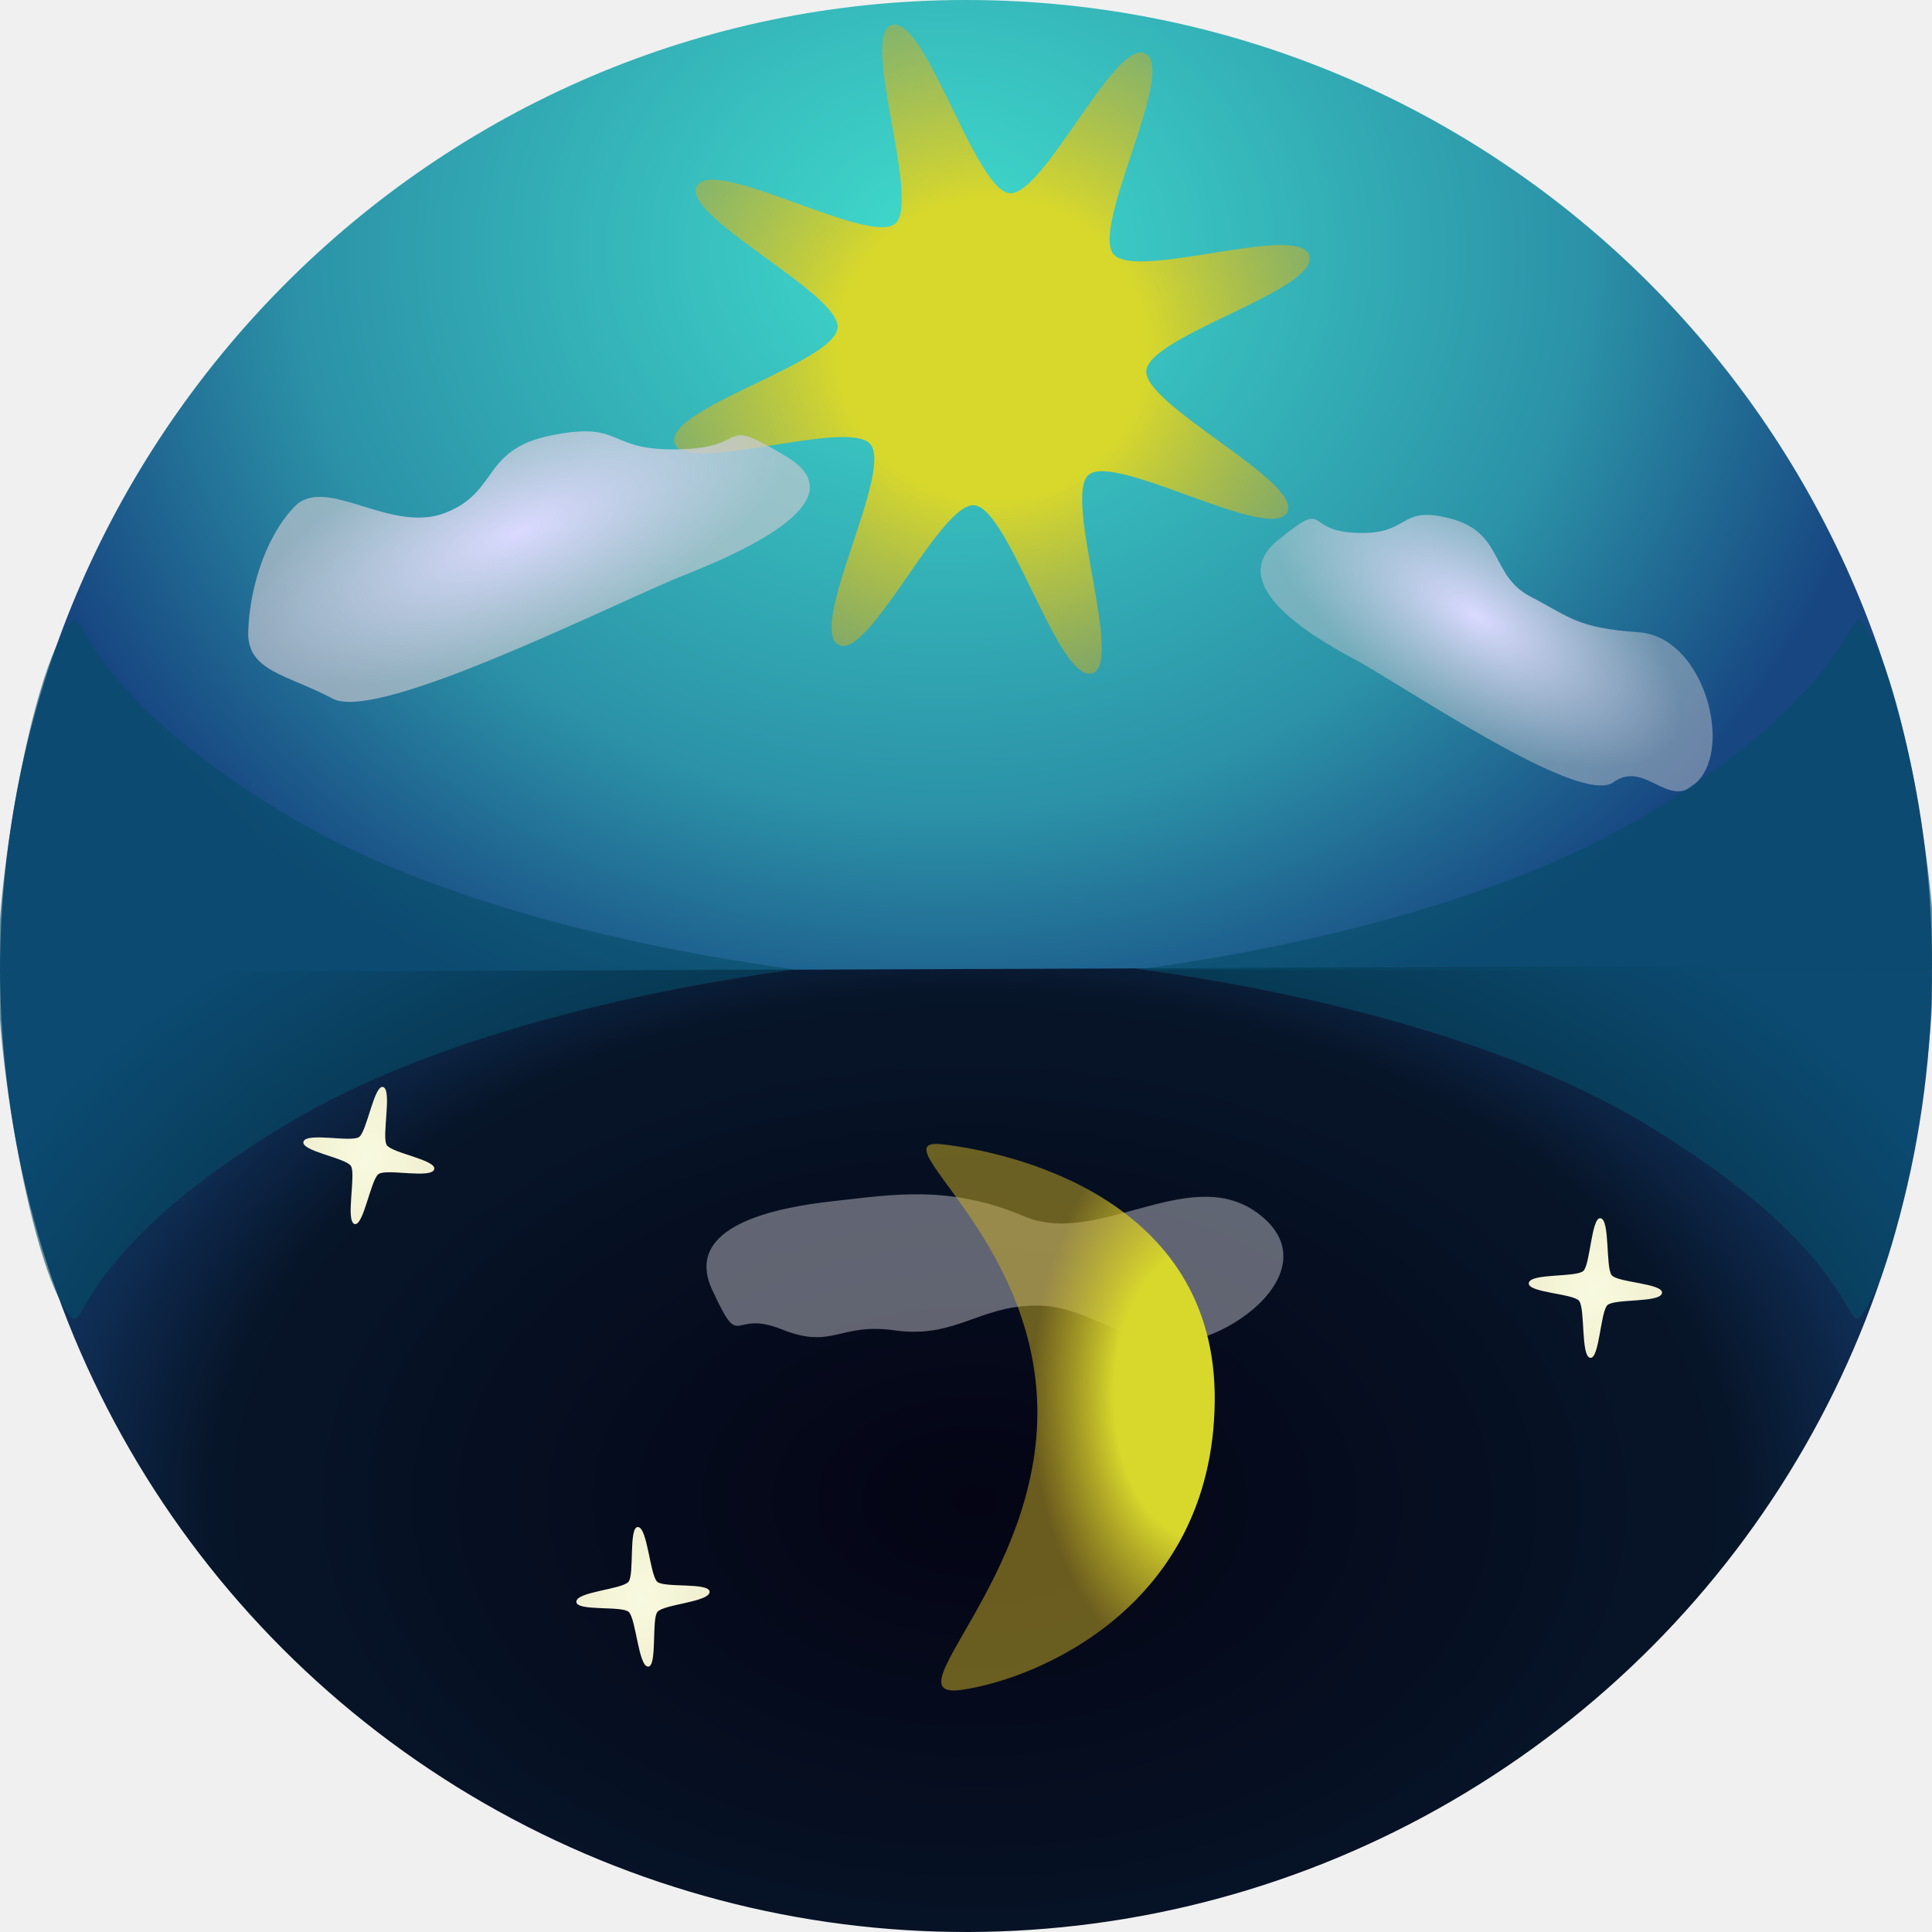
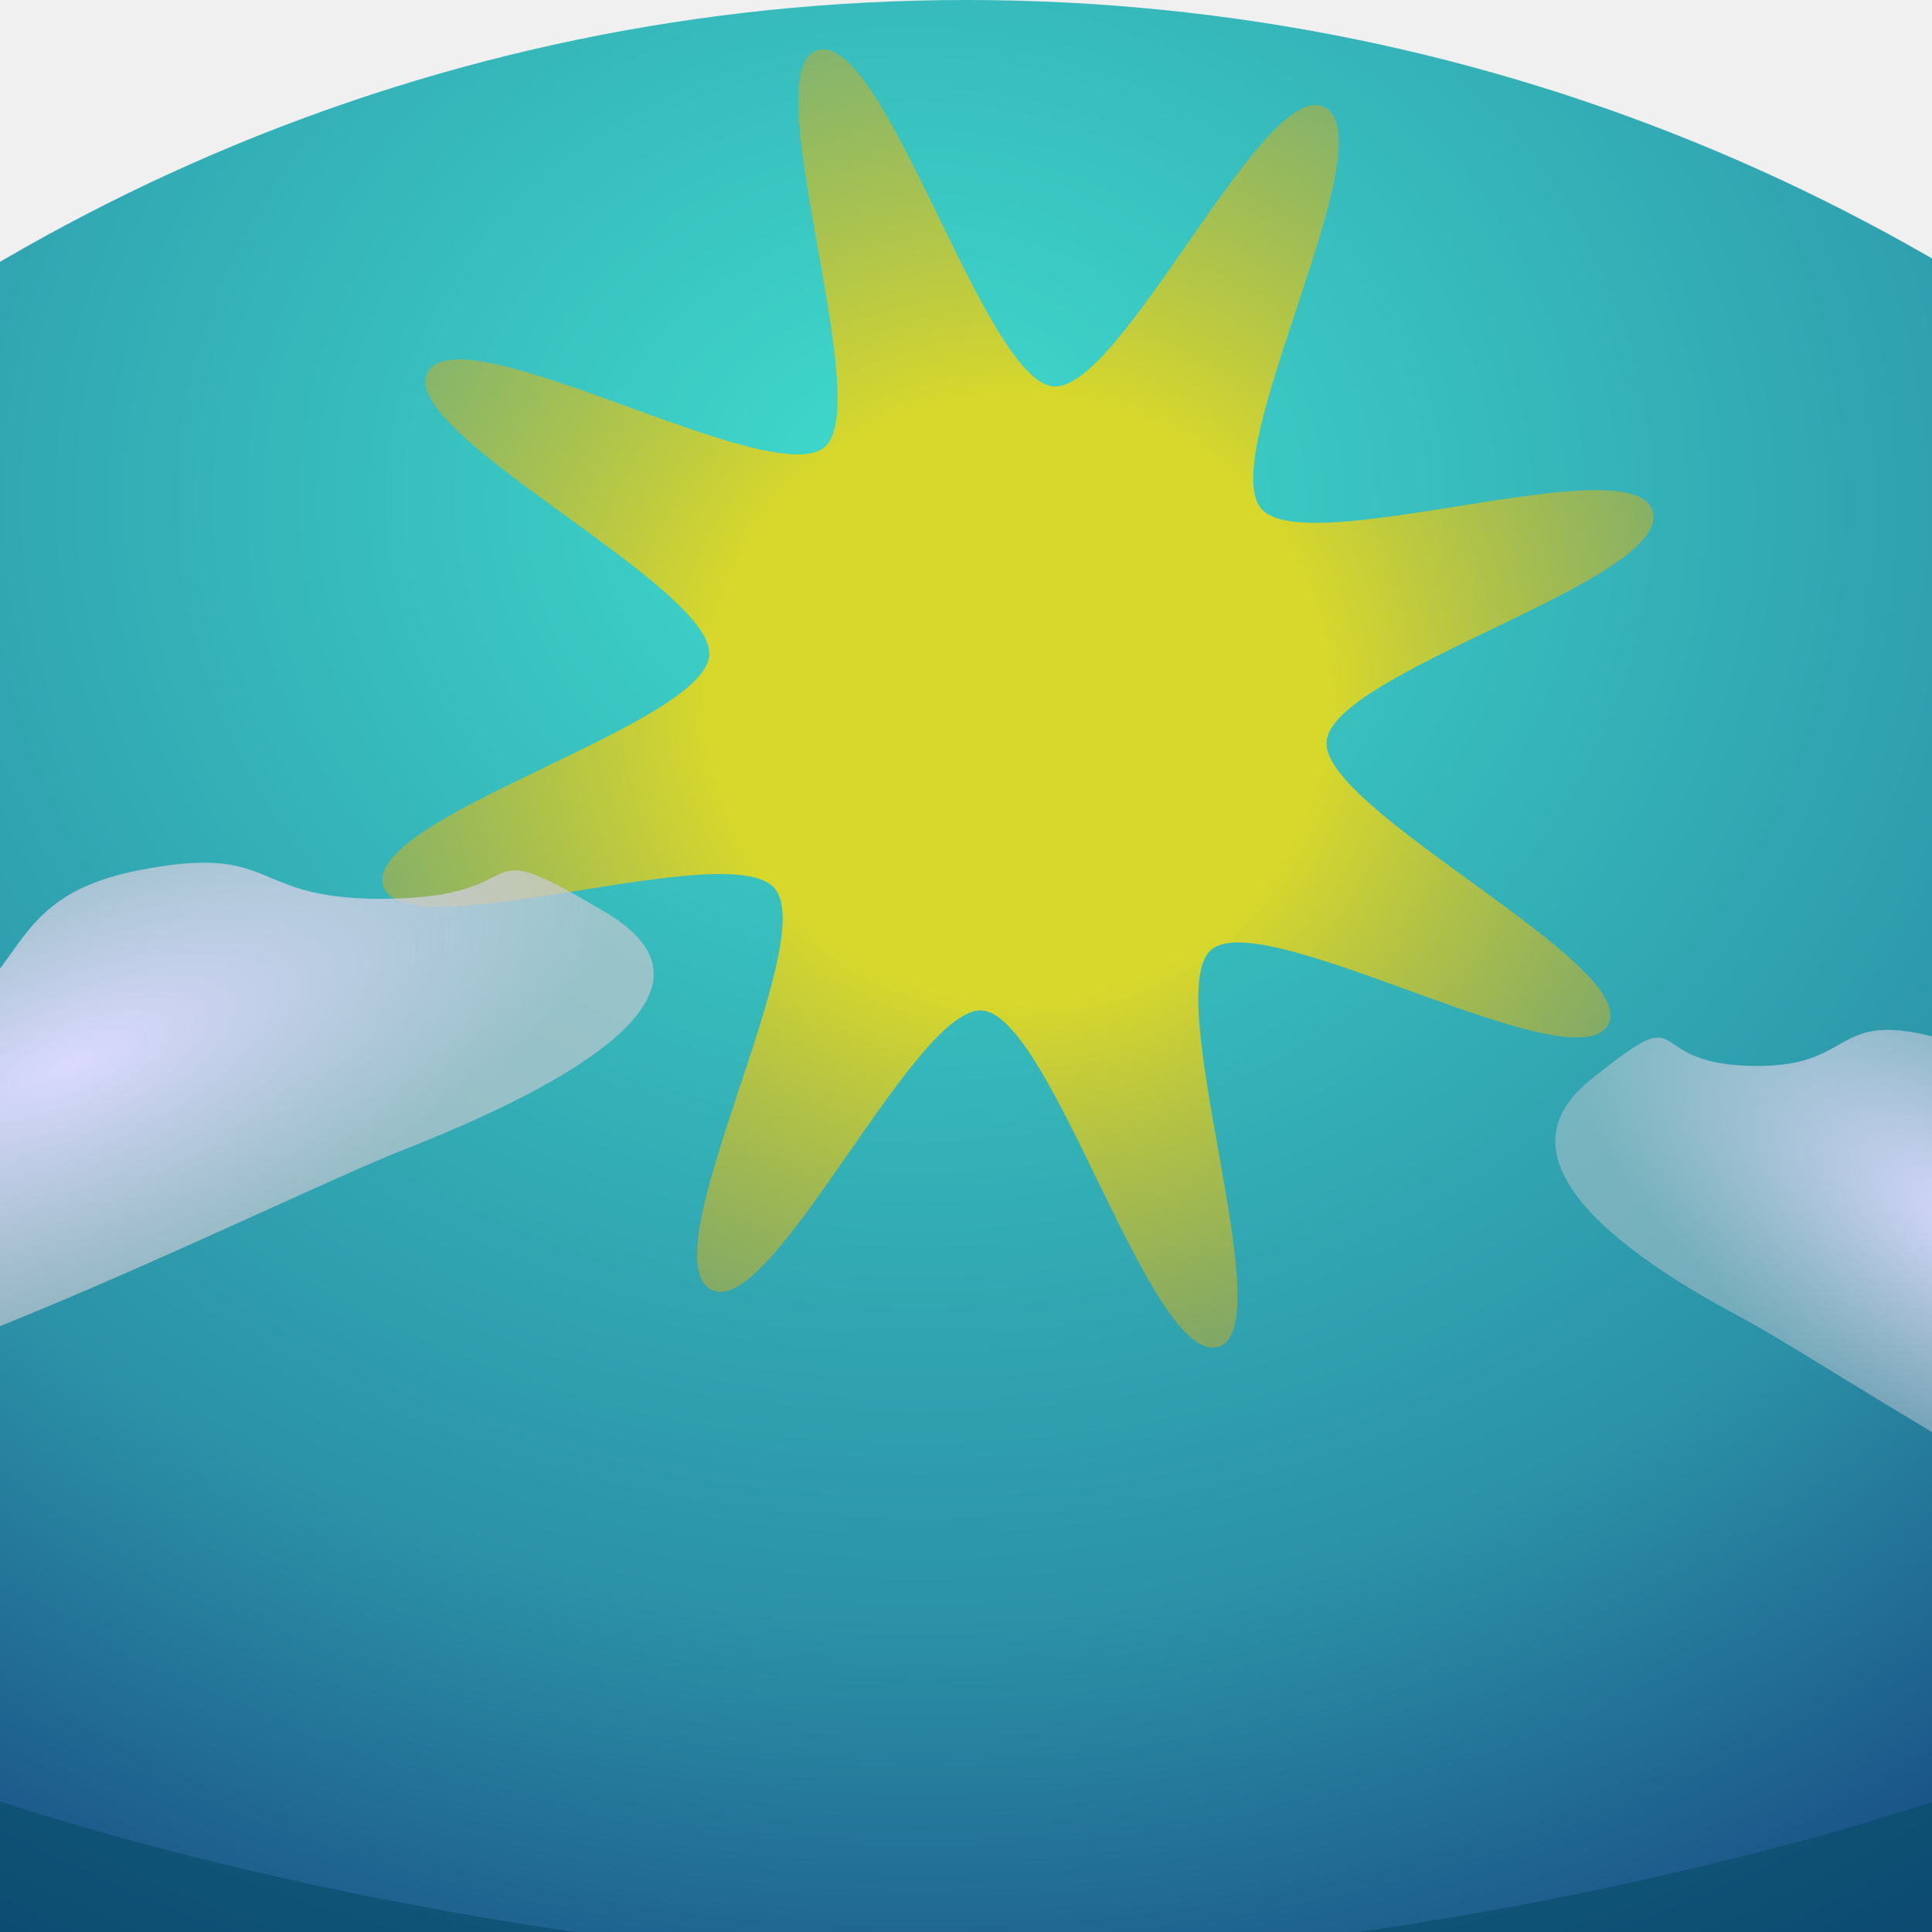
- <svg xmlns="http://www.w3.org/2000/svg" xmlns:xlink="http://www.w3.org/1999/xlink" width="200" height="200" viewBox="25 0 100 100" version="1.1" id="svg5">
+ <svg xmlns="http://www.w3.org/2000/svg" xmlns:xlink="http://www.w3.org/1999/xlink" width="100%" height="70%" viewBox="25 0 50 50" version="1.1" id="svg5" note="modify width &amp; height &amp; viewbox to only display portion of the clock" note2="w=100%,h=70%, vb= 25 0 50 50; wrap into &lt;div width=&quot;200px&quot;&gt;">
  <defs id="defs2">
    <linearGradient id="linearGradient1562">
      <stop style="stop-color:#c6511e;stop-opacity:1" offset="0" id="stop1558" />
      <stop style="stop-color:#054c66;stop-opacity:0.604" offset="1" id="stop1560" />
    </linearGradient>
    <linearGradient id="linearGradient10010">
      <stop style="stop-color:#d8d82c;stop-opacity:1" offset="0" id="stop10004" />
      <stop style="stop-color:#d8d82c;stop-opacity:1" offset="0.445" id="stop10006" />
      <stop style="stop-color:#c9ac24;stop-opacity:0.518" offset="1" id="stop10008" />
    </linearGradient>
    <linearGradient id="linearGradient6689">
      <stop style="stop-color:#dadaff;stop-opacity:1" offset="0" id="stop6685" />
      <stop style="stop-color:#c9c9d1;stop-opacity:0.469" offset="1" id="stop6687" />
    </linearGradient>
    <linearGradient id="linearGradient5938">
      <stop style="stop-color:#d8d82c;stop-opacity:1" offset="0" id="stop5932" />
      <stop style="stop-color:#d8d82c;stop-opacity:1" offset="0.504" id="stop5934" />
      <stop style="stop-color:#c9ac24;stop-opacity:0.518" offset="1" id="stop5936" />
    </linearGradient>
    <linearGradient id="linearGradient4584">
      <stop style="stop-color:#f8fadf;stop-opacity:1" offset="0" id="stop5451" />
      <stop style="stop-color:#f2f0d2;stop-opacity:1" offset="1" id="stop5453" />
    </linearGradient>
    <linearGradient id="linearGradient4584-5">
      <stop style="stop-color:#dadaff;stop-opacity:1" offset="0" id="stop4580" />
      <stop style="stop-color:#c9c9d1;stop-opacity:0.665" offset="1" id="stop4582" />
    </linearGradient>
    <linearGradient id="linearGradient951-2">
      <stop style="stop-color:#40dccd;stop-opacity:1" offset="0" id="stop1170" />
      <stop style="stop-color:#2b91a7;stop-opacity:1;" offset="0.674" id="stop2279" />
      <stop style="stop-color:#174681;stop-opacity:1" offset="1" id="stop1172" />
    </linearGradient>
    <linearGradient id="linearGradient951-4">
      <stop style="stop-color:#040414;stop-opacity:1" offset="0" id="stop947" />
      <stop style="stop-color:#071529;stop-opacity:1" offset="0.7" id="stop2085" />
      <stop style="stop-color:#174681;stop-opacity:1" offset="1" id="stop949" />
    </linearGradient>
    <radialGradient xlink:href="#linearGradient951-4" id="radialGradient953" cx="61.29" cy="110.135" fx="61.29" fy="110.135" r="32.279" gradientTransform="matrix(-1.750741,-0.01139256,0.00760852,-1.169248,156.9085,207.1865)" gradientUnits="userSpaceOnUse" />
    <radialGradient xlink:href="#linearGradient951-2" id="radialGradient1069" gradientUnits="userSpaceOnUse" gradientTransform="matrix(1.548909,0.01551318,0.01346694,-1.344601,-48.18679,205.0148)" cx="61.301" cy="143.531" fx="61.301" fy="143.531" r="32.279" />
    <radialGradient xlink:href="#linearGradient10010" id="radialGradient3063" cx="222.739" cy="353.553" fx="222.739" fy="353.553" r="26.87" gradientUnits="userSpaceOnUse" gradientTransform="matrix(1.044577,0.00116599,-4.237143e-4,1.000019,-9.779314,-0.2663007)" />
    <radialGradient xlink:href="#linearGradient4584-5" id="radialGradient4620" gradientUnits="userSpaceOnUse" gradientTransform="matrix(1.114522,-0.4399698,0.1382757,0.4347031,-59.5082,9.264978)" cx="64.237" cy="107.023" fx="64.237" fy="107.023" r="12.749" />
    <radialGradient xlink:href="#linearGradient6689" id="radialGradient4960" gradientUnits="userSpaceOnUse" gradientTransform="matrix(-0.8240211,-0.4399698,-0.1022341,0.4347031,140.24,13.5912)" cx="64.237" cy="107.023" fx="64.237" fy="107.023" r="12.749" />
    <radialGradient xlink:href="#linearGradient4584" id="radialGradient5449" cx="158.471" cy="455.561" fx="158.471" fy="455.561" r="9.547" gradientUnits="userSpaceOnUse" gradientTransform="matrix(0.9074643,-0.01029586,0.01230992,0.9999302,9.083976,1.66622)" />
    <radialGradient xlink:href="#linearGradient5938" id="radialGradient5930" cx="70.199" cy="131.705" fx="70.199" fy="131.705" r="5.455" gradientTransform="matrix(1.584021,0,0,2.683599,-49.16831,-281.2393)" gradientUnits="userSpaceOnUse" />
    <radialGradient xlink:href="#linearGradient6689" id="radialGradient6406" gradientUnits="userSpaceOnUse" gradientTransform="matrix(-0.1878383,0.1953555,-0.2156049,-0.2180536,133.3564,144.3871)" cx="31.918" cy="91.454" fx="31.918" fy="91.454" r="12.749" />
    <radialGradient xlink:href="#linearGradient1562" id="radialGradient1564" cx="4.011" cy="78.682" fx="4.011" fy="78.682" r="20.558" gradientTransform="matrix(0.2062747,0.02383973,-0.01592356,0.1377796,20.09789,29.50697)" gradientUnits="userSpaceOnUse" />
  </defs>
-   <g id="layer1" transform="translate(25)">
-     <g id="wheel">
+   <g id="layer1">
+     <g id="wheel" style="display:inline">
      <path id="path846" style="fill:url(#radialGradient953);fill-rule:evenodd;stroke-width:4.647;stroke-linecap:round;paint-order:fill markers stroke;stop-color:#000000" d="M 99.999,49.88 C 100.093,67.775 90.616,84.212 75.151,93.214 59.685,102.215 40.588,102.265 25.076,93.345 9.563,84.425 1.4729482e-6,67.895 0,50" />
      <path id="circle1067" style="fill:url(#radialGradient1069);fill-rule:evenodd;stroke-width:4.647;stroke-linecap:round;paint-order:fill markers stroke;stop-color:#000000" d="M 100,49.971 C 99.984,22.362 77.594,-0.008 49.985,2.1294521e-6 22.377,0.008 -2.5658046e-6,22.734 0,50.342" />
      <path id="path6404" style="opacity:1;vector-effect:none;fill:url(#radialGradient6406);fill-opacity:1;fill-rule:evenodd;stroke:none;stroke-width:0.3;stroke-opacity:0.766;stop-color:#000000;stop-opacity:1" d="m 59.301,69.392 c -3.062,-1.089 -3.984,-2.014 -6.41,-1.776 -2.426,0.237 -3.722,1.65 -6.59,1.242 -2.868,-0.407 -3.175,1.018 -5.842,-0.052 -2.667,-1.07 -2.074,1.261 -3.601,-2.057 -1.527,-3.317 3.328,-4.257 6.327,-4.584 2.999,-0.327 5.927,-0.859 9.842,0.796 3.915,1.654 8.827,-3.032 12.378,0.077 3.551,3.109 -3.042,7.444 -6.104,6.355 z" />
      <use x="0" y="0" xlink:href="#path5361" id="use6402" width="100%" height="100%" transform="matrix(0.9912465,-0.1328076,0.1312461,0.9912465,55.80432,9.917663)" />
      <use x="0" y="0" xlink:href="#path5361" id="use6400" width="100%" height="100%" transform="matrix(0.9609053,-0.2785196,0.2752447,0.9609053,-1.526639,30.49771)" />
      <path style="fill:url(#radialGradient3063);fill-opacity:1;fill-rule:evenodd;stroke-width:11.339;stroke-linecap:round;paint-order:fill markers stroke;stop-color:#000000" id="path2975" d="m 223.092,380.423 c -2.827,-0.034 -2.666,-14.292 -5.292,-15.339 -2.561,-1.021 -11.886,9.692 -13.812,7.719 -1.975,-2.023 8.221,-11.991 7.105,-14.588 -1.088,-2.533 -15.258,-1.552 -15.225,-4.308 0.034,-2.827 14.292,-2.666 15.339,-5.292 1.021,-2.561 -9.692,-11.886 -7.719,-13.812 2.023,-1.975 11.991,8.221 14.588,7.105 2.533,-1.088 1.552,-15.258 4.308,-15.225 2.827,0.034 2.666,14.292 5.292,15.339 2.561,1.021 11.886,-9.692 13.812,-7.719 1.975,2.023 -8.221,11.991 -7.105,14.588 1.088,2.533 15.258,1.552 15.225,4.308 -0.034,2.827 -14.292,2.666 -15.339,5.292 -1.021,2.561 9.692,11.886 7.719,13.812 -2.023,1.975 -11.991,-8.221 -14.588,-7.105 -2.533,1.088 -1.552,15.258 -4.308,15.225 z" transform="matrix(0.6137491,-0.1719568,0.184498,0.6268352,-150.5908,-165.2422)" />
      <path style="font-variation-settings:normal;opacity:1;vector-effect:none;fill:url(#radialGradient5930);fill-opacity:1;stroke:none;stroke-width:0.428;stroke-linecap:butt;stroke-linejoin:miter;stroke-miterlimit:4;stroke-dasharray:none;stroke-dashoffset:0;stroke-opacity:0.766;-inkscape-stroke:none;stop-color:#000000;stop-opacity:1" d="m 48.77,59.23 c 3.377,0.382 14.233,2.683 14.104,13.332 -0.129,10.649 -9.258,14.361 -13.101,14.905 -3.842,0.543 4.092,-5.718 3.918,-14.645 -0.174,-8.927 -8.299,-13.973 -4.921,-13.592 z" id="path5728" />
      <path style="fill:url(#radialGradient5449);fill-opacity:1;fill-rule:evenodd;stroke:none;stroke-width:11.339;stroke-linecap:round;paint-order:fill markers stroke;stop-color:#000000" id="path5361" d="m 158.745,464.923 c -1.382,-0.099 -1.217,-6.663 -2.197,-7.643 -0.935,-0.935 -7.443,-0.583 -7.349,-1.903 0.099,-1.382 6.663,-1.217 7.643,-2.197 0.935,-0.935 0.583,-7.443 1.903,-7.349 1.382,0.099 1.217,6.663 2.197,7.643 0.935,0.935 7.443,0.583 7.349,1.903 -0.099,1.382 -6.663,1.217 -7.643,2.197 -0.935,0.935 -0.583,7.443 -1.903,7.349 z" transform="matrix(0.3544718,0.07464831,-0.07729971,0.3714295,-1.979492,-121.1813)" />
      <path id="path4958" style="opacity:1;vector-effect:none;fill:url(#radialGradient4960);fill-opacity:1;fill-rule:evenodd;stroke:none;stroke-width:0.284;stroke-opacity:0.766;stop-color:#000000;stop-opacity:1" d="m 84.83,32.728 c -3.205,-0.23 -3.515,-0.757 -5.615,-1.85 -2.1,-1.093 -1.37,-3.311 -4.127,-4.034 -2.757,-0.722 -2.019,0.839 -4.859,0.739 -2.84,-0.1 -1.373,-1.81 -4.078,0.372 -2.705,2.181 1.312,4.753 3.894,6.132 2.582,1.379 11.714,7.658 13.461,6.403 1.747,-1.255 2.982,1.775 4.534,-0.248 1.552,-2.022 -0.004,-7.285 -3.209,-7.514 z" />
      <path id="rect3316" style="opacity:1;vector-effect:none;fill:url(#radialGradient4620);fill-opacity:1;fill-rule:evenodd;stroke:none;stroke-width:0.33;stroke-opacity:0.766;stop-color:#000000;stop-opacity:1" d="m 15.241,26.228 c 1.607,-1.679 4.949,1.417 7.789,0.324 2.84,-1.093 1.853,-3.311 5.582,-4.034 3.729,-0.722 2.731,0.839 6.572,0.739 3.841,-0.1 1.858,-1.81 5.516,0.372 3.659,2.181 -1.774,4.753 -5.267,6.132 -3.493,1.379 -15.843,7.658 -18.206,6.403 -2.363,-1.255 -4.422,-1.413 -4.379,-3.435 0.044,-2.022 0.784,-4.821 2.392,-6.5 z" />
      <path style="font-variation-settings:normal;opacity:1;vector-effect:none;fill:url(#radialGradient1564);fill-opacity:1;stroke:none;stroke-width:0.609;stroke-linecap:butt;stroke-linejoin:miter;stroke-miterlimit:4;stroke-dasharray:none;stroke-dashoffset:0;stroke-opacity:0.766;-inkscape-stroke:none;stop-color:#000000;stop-opacity:1" d="M 41.111,50.195 C 41.911,50.186 25.52,48.623 14.785,42.143 4.05,35.662 4.408,31.357 3.674,32.182 c -2.273,2.558 -4.185,16.065 -3.641,17.999 0,0 40.279,0.022 41.078,0.013 z" id="path986" />
      <use x="0" y="0" xlink:href="#path986" id="use1899" transform="matrix(-1,0,0,1,100.0447,0)" width="100%" height="100%" />
      <use x="0" y="0" xlink:href="#path986" id="use1901" width="100%" height="100%" transform="matrix(1,0,0,-1,0,100.3594)" />
      <use x="0" y="0" xlink:href="#path986" id="use1903" width="100%" height="100%" transform="rotate(180,49.97809,50.16138)" />
    </g>
    <path id="rect10272" style="display:none;opacity:1;vector-effect:none;fill:#ffffff;fill-opacity:1;fill-rule:evenodd;stroke:none;stroke-width:0.266;stroke-opacity:0.766;stop-color:#000000;stop-opacity:1" d="M 15.984,0 H 47.951 L 39.959,29.303 H 23.975 Z" />
  </g>
</svg>
